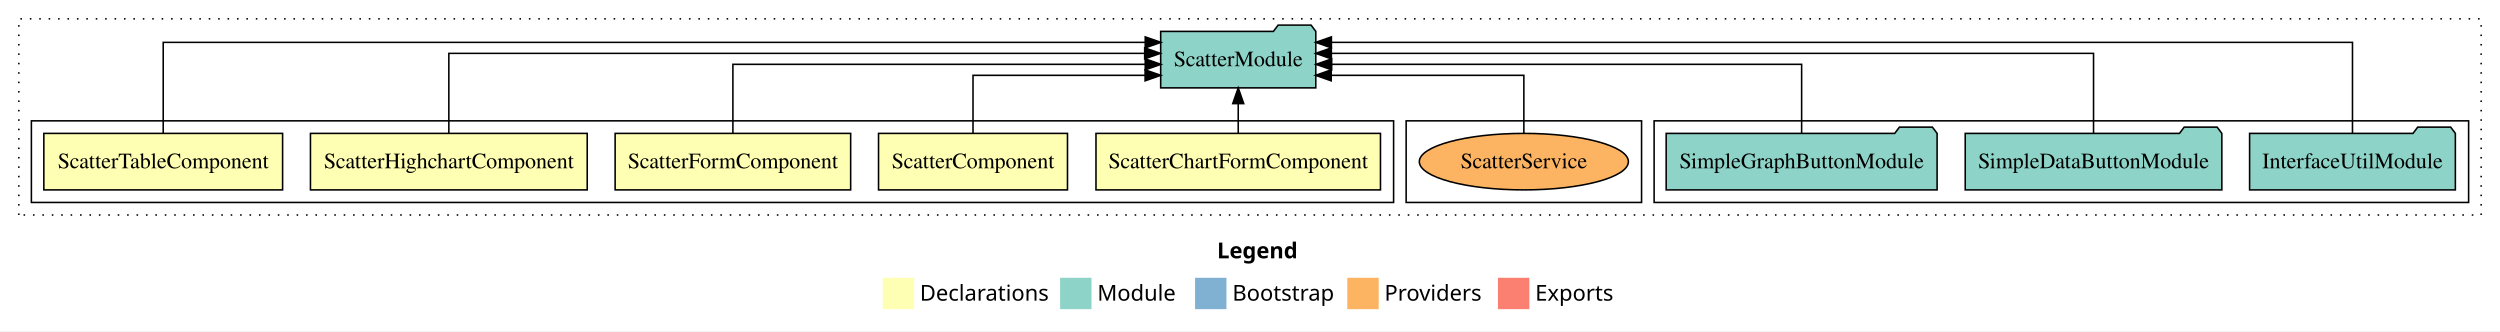
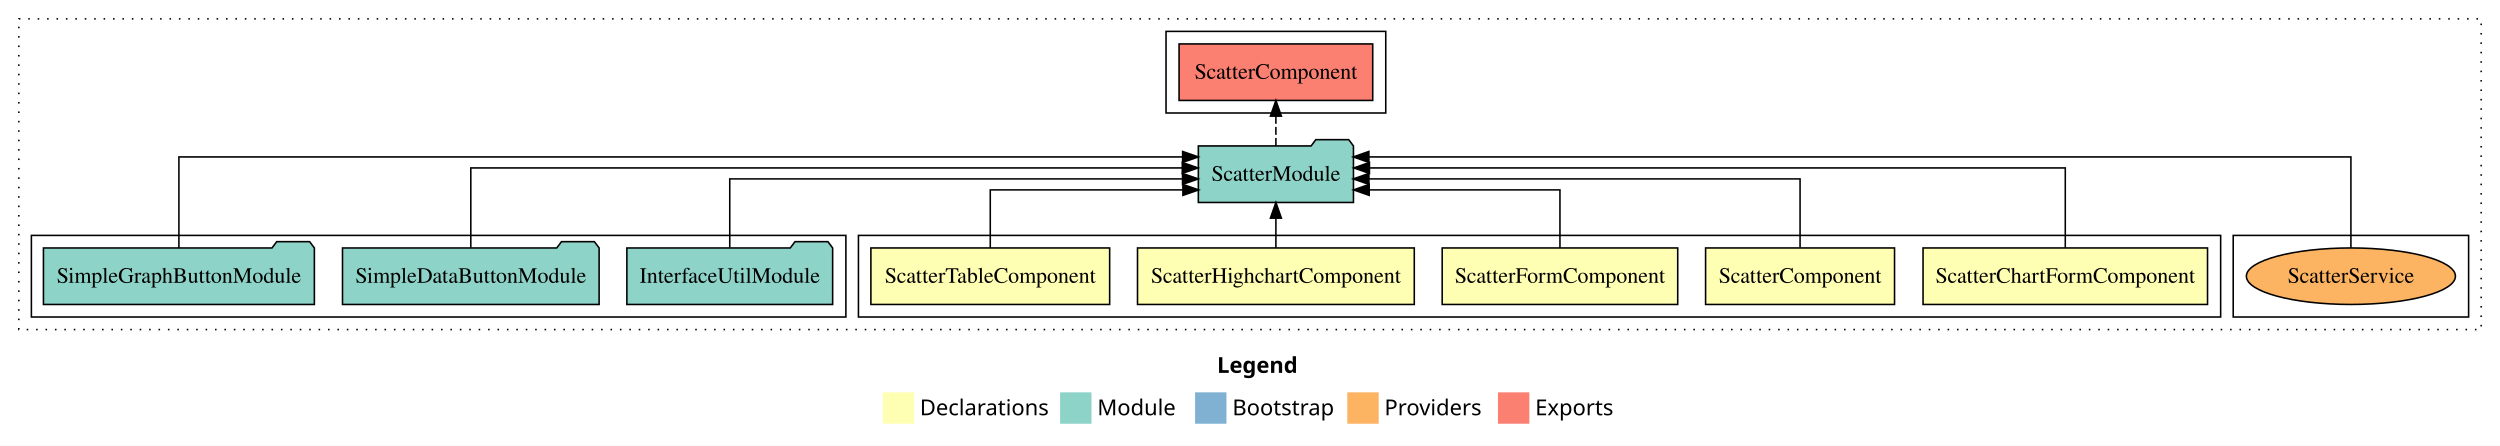
- <svg xmlns="http://www.w3.org/2000/svg" width="1593pt" height="211pt" viewBox="0.00 0.00 1593.00 211.00">
-   <g id="graph0" class="graph" transform="scale(1 1) rotate(0) translate(4 207)">
-     <polygon fill="white" stroke="transparent" points="-4,4 -4,-207 1589,-207 1589,4 -4,4" />
+ <svg xmlns="http://www.w3.org/2000/svg" width="1593pt" height="284pt" viewBox="0.00 0.00 1593.00 284.00">
+   <g id="graph0" class="graph" transform="scale(1 1) rotate(0) translate(4 280)">
+     <polygon fill="white" stroke="transparent" points="-4,4 -4,-280 1589,-280 1589,4 -4,4" />
    <text text-anchor="start" x="771.51" y="-42.4" font-family="Times-12" font-weight="bold" font-size="14.00">Legend</text>
    <polygon fill="#ffffb3" stroke="transparent" points="558.5,-10 558.5,-30 578.5,-30 578.5,-10 558.5,-10" />
    <text text-anchor="start" x="582.13" y="-15.4" font-family="Times-12" font-size="14.00">  Declarations</text>
    <polygon fill="#8dd3c7" stroke="transparent" points="671.5,-10 671.5,-30 691.5,-30 691.5,-10 671.5,-10" />
    <text text-anchor="start" x="695.23" y="-15.4" font-family="Times-12" font-size="14.00">  Module</text>
    <polygon fill="#80b1d3" stroke="transparent" points="757.5,-10 757.5,-30 777.5,-30 777.5,-10 757.5,-10" />
    <text text-anchor="start" x="781.28" y="-15.4" font-family="Times-12" font-size="14.00">  Bootstrap</text>
    <polygon fill="#fdb462" stroke="transparent" points="854.5,-10 854.5,-30 874.5,-30 874.5,-10 854.5,-10" />
    <text text-anchor="start" x="878.17" y="-15.4" font-family="Times-12" font-size="14.00">  Providers</text>
    <polygon fill="#fb8072" stroke="transparent" points="950.5,-10 950.5,-30 970.5,-30 970.5,-10 950.5,-10" />
    <text text-anchor="start" x="974.23" y="-15.4" font-family="Times-12" font-size="14.00">  Exports</text>
    <g id="clust1" class="cluster">
-       <polygon fill="none" stroke="black" stroke-dasharray="1,5" points="8,-70 8,-195 1577,-195 1577,-70 8,-70" />
+       <polygon fill="none" stroke="black" stroke-dasharray="1,5" points="8,-70 8,-268 1577,-268 1577,-70 8,-70" />
+     </g>
+     <g id="clust11" class="cluster">
+       <polygon fill="none" stroke="black" points="1419,-78 1419,-130 1569,-130 1569,-78 1419,-78" />
+     </g>
+     <g id="clust2" class="cluster">
+       <polygon fill="none" stroke="black" points="543,-78 543,-130 1411,-130 1411,-78 543,-78" />
+     </g>
+     <g id="clust9" class="cluster">
+       <polygon fill="none" stroke="black" points="739,-208 739,-260 879,-260 879,-208 739,-208" />
    </g>
    <g id="clust8" class="cluster">
-       <polygon fill="none" stroke="black" points="1050,-78 1050,-130 1569,-130 1569,-78 1050,-78" />
-     </g>
-     <g id="clust11" class="cluster">
-       <polygon fill="none" stroke="black" points="892,-78 892,-130 1042,-130 1042,-78 892,-78" />
-     </g>
-     <g id="clust2" class="cluster">
-       <polygon fill="none" stroke="black" points="16,-78 16,-130 884,-130 884,-78 16,-78" />
+       <polygon fill="none" stroke="black" points="16,-78 16,-130 535,-130 535,-78 16,-78" />
    </g>
    <g id="node1" class="node">
-       <polygon fill="#ffffb3" stroke="black" points="875.64,-122 694.36,-122 694.36,-86 875.64,-86 875.64,-122" />
-       <text text-anchor="middle" x="785" y="-99.8" font-family="Times,serif" font-size="14.00">ScatterChartFormComponent</text>
+       <polygon fill="#ffffb3" stroke="black" points="1402.64,-122 1221.36,-122 1221.36,-86 1402.64,-86 1402.64,-122" />
+       <text text-anchor="middle" x="1312" y="-99.8" font-family="Times,serif" font-size="14.00">ScatterChartFormComponent</text>
    </g>
    <g id="node6" class="node">
-       <polygon fill="#8dd3c7" stroke="black" points="834.42,-187 831.42,-191 810.42,-191 807.42,-187 735.58,-187 735.58,-151 834.42,-151 834.42,-187" />
-       <text text-anchor="middle" x="785" y="-164.8" font-family="Times,serif" font-size="14.00">ScatterModule</text>
+       <polygon fill="#8dd3c7" stroke="black" points="858.42,-187 855.42,-191 834.42,-191 831.42,-187 759.58,-187 759.58,-151 858.42,-151 858.42,-187" />
+       <text text-anchor="middle" x="809" y="-164.8" font-family="Times,serif" font-size="14.00">ScatterModule</text>
    </g>
    <g id="edge1" class="edge">
-       <path fill="none" stroke="black" d="M785,-122.11C785,-122.11 785,-140.99 785,-140.99" />
-       <polygon fill="black" stroke="black" points="781.5,-140.99 785,-150.99 788.5,-140.99 781.5,-140.99" />
+       <path fill="none" stroke="black" d="M1312,-122.13C1312,-142.57 1312,-173 1312,-173 1312,-173 868.61,-173 868.61,-173" />
+       <polygon fill="black" stroke="black" points="868.61,-169.5 858.61,-173 868.61,-176.5 868.61,-169.5" />
    </g>
    <g id="node2" class="node">
-       <polygon fill="#ffffb3" stroke="black" points="676.2,-122 555.8,-122 555.8,-86 676.2,-86 676.2,-122" />
-       <text text-anchor="middle" x="616" y="-99.8" font-family="Times,serif" font-size="14.00">ScatterComponent</text>
+       <polygon fill="#ffffb3" stroke="black" points="1203.2,-122 1082.8,-122 1082.8,-86 1203.2,-86 1203.2,-122" />
+       <text text-anchor="middle" x="1143" y="-99.8" font-family="Times,serif" font-size="14.00">ScatterComponent</text>
    </g>
    <g id="edge2" class="edge">
-       <path fill="none" stroke="black" d="M616,-122.01C616,-138.05 616,-159 616,-159 616,-159 725.66,-159 725.66,-159" />
-       <polygon fill="black" stroke="black" points="725.66,-162.5 735.66,-159 725.66,-155.5 725.66,-162.5" />
+       <path fill="none" stroke="black" d="M1143,-122.27C1143,-140.56 1143,-166 1143,-166 1143,-166 868.28,-166 868.28,-166" />
+       <polygon fill="black" stroke="black" points="868.28,-162.5 858.28,-166 868.28,-169.5 868.28,-162.5" />
    </g>
    <g id="node3" class="node">
-       <polygon fill="#ffffb3" stroke="black" points="538.04,-122 387.96,-122 387.96,-86 538.04,-86 538.04,-122" />
-       <text text-anchor="middle" x="463" y="-99.8" font-family="Times,serif" font-size="14.00">ScatterFormComponent</text>
+       <polygon fill="#ffffb3" stroke="black" points="1065.04,-122 914.96,-122 914.96,-86 1065.04,-86 1065.04,-122" />
+       <text text-anchor="middle" x="990" y="-99.8" font-family="Times,serif" font-size="14.00">ScatterFormComponent</text>
    </g>
    <g id="edge3" class="edge">
-       <path fill="none" stroke="black" d="M463,-122.27C463,-140.56 463,-166 463,-166 463,-166 725.74,-166 725.74,-166" />
-       <polygon fill="black" stroke="black" points="725.74,-169.5 735.74,-166 725.74,-162.5 725.74,-169.5" />
+       <path fill="none" stroke="black" d="M990,-122.01C990,-138.05 990,-159 990,-159 990,-159 868.46,-159 868.46,-159" />
+       <polygon fill="black" stroke="black" points="868.46,-155.5 858.46,-159 868.46,-162.5 868.46,-155.5" />
    </g>
    <g id="node4" class="node">
-       <polygon fill="#ffffb3" stroke="black" points="370.18,-122 193.82,-122 193.82,-86 370.18,-86 370.18,-122" />
-       <text text-anchor="middle" x="282" y="-99.8" font-family="Times,serif" font-size="14.00">ScatterHighchartComponent</text>
+       <polygon fill="#ffffb3" stroke="black" points="897.18,-122 720.82,-122 720.82,-86 897.18,-86 897.18,-122" />
+       <text text-anchor="middle" x="809" y="-99.8" font-family="Times,serif" font-size="14.00">ScatterHighchartComponent</text>
    </g>
    <g id="edge4" class="edge">
-       <path fill="none" stroke="black" d="M282,-122.13C282,-142.57 282,-173 282,-173 282,-173 725.39,-173 725.39,-173" />
-       <polygon fill="black" stroke="black" points="725.39,-176.5 735.39,-173 725.39,-169.5 725.39,-176.5" />
+       <path fill="none" stroke="black" d="M809,-122.11C809,-122.11 809,-140.99 809,-140.99" />
+       <polygon fill="black" stroke="black" points="805.5,-140.99 809,-150.99 812.5,-140.99 805.5,-140.99" />
    </g>
    <g id="node5" class="node">
-       <polygon fill="#ffffb3" stroke="black" points="176.07,-122 23.93,-122 23.93,-86 176.07,-86 176.07,-122" />
-       <text text-anchor="middle" x="100" y="-99.8" font-family="Times,serif" font-size="14.00">ScatterTableComponent</text>
+       <polygon fill="#ffffb3" stroke="black" points="703.07,-122 550.93,-122 550.93,-86 703.07,-86 703.07,-122" />
+       <text text-anchor="middle" x="627" y="-99.8" font-family="Times,serif" font-size="14.00">ScatterTableComponent</text>
    </g>
    <g id="edge5" class="edge">
-       <path fill="none" stroke="black" d="M100,-122.01C100,-144.49 100,-180 100,-180 100,-180 725.74,-180 725.74,-180" />
-       <polygon fill="black" stroke="black" points="725.74,-183.5 735.74,-180 725.74,-176.5 725.74,-183.5" />
+       <path fill="none" stroke="black" d="M627,-122.01C627,-138.05 627,-159 627,-159 627,-159 749.75,-159 749.75,-159" />
+       <polygon fill="black" stroke="black" points="749.75,-162.5 759.75,-159 749.75,-155.5 749.75,-162.5" />
+     </g>
+     <g id="node10" class="node">
+       <polygon fill="#fb8072" stroke="black" points="870.7,-252 747.3,-252 747.3,-216 870.7,-216 870.7,-252" />
+       <text text-anchor="middle" x="809" y="-229.8" font-family="Times,serif" font-size="14.00">ScatterComponent </text>
+     </g>
+     <g id="edge9" class="edge">
+       <path fill="none" stroke="black" stroke-dasharray="5,2" d="M809,-187.11C809,-187.11 809,-205.99 809,-205.99" />
+       <polygon fill="black" stroke="black" points="805.5,-205.99 809,-215.99 812.5,-205.99 805.5,-205.99" />
    </g>
    <g id="node7" class="node">
-       <polygon fill="#8dd3c7" stroke="black" points="1560.56,-122 1557.56,-126 1536.56,-126 1533.56,-122 1429.44,-122 1429.44,-86 1560.56,-86 1560.56,-122" />
-       <text text-anchor="middle" x="1495" y="-99.8" font-family="Times,serif" font-size="14.00">InterfaceUtilModule</text>
+       <polygon fill="#8dd3c7" stroke="black" points="526.56,-122 523.56,-126 502.56,-126 499.56,-122 395.44,-122 395.44,-86 526.56,-86 526.56,-122" />
+       <text text-anchor="middle" x="461" y="-99.8" font-family="Times,serif" font-size="14.00">InterfaceUtilModule</text>
    </g>
    <g id="edge6" class="edge">
-       <path fill="none" stroke="black" d="M1495,-122.01C1495,-144.49 1495,-180 1495,-180 1495,-180 844.36,-180 844.36,-180" />
-       <polygon fill="black" stroke="black" points="844.36,-176.5 834.36,-180 844.36,-183.5 844.36,-176.5" />
+       <path fill="none" stroke="black" d="M461,-122.27C461,-140.56 461,-166 461,-166 461,-166 749.51,-166 749.51,-166" />
+       <polygon fill="black" stroke="black" points="749.51,-169.5 759.51,-166 749.51,-162.5 749.51,-169.5" />
    </g>
    <g id="node8" class="node">
-       <polygon fill="#8dd3c7" stroke="black" points="1411.76,-122 1408.76,-126 1387.76,-126 1384.76,-122 1248.24,-122 1248.24,-86 1411.76,-86 1411.76,-122" />
-       <text text-anchor="middle" x="1330" y="-99.8" font-family="Times,serif" font-size="14.00">SimpleDataButtonModule</text>
+       <polygon fill="#8dd3c7" stroke="black" points="377.76,-122 374.76,-126 353.76,-126 350.76,-122 214.24,-122 214.24,-86 377.76,-86 377.76,-122" />
+       <text text-anchor="middle" x="296" y="-99.8" font-family="Times,serif" font-size="14.00">SimpleDataButtonModule</text>
    </g>
    <g id="edge7" class="edge">
-       <path fill="none" stroke="black" d="M1330,-122.13C1330,-142.57 1330,-173 1330,-173 1330,-173 844.33,-173 844.33,-173" />
-       <polygon fill="black" stroke="black" points="844.33,-169.5 834.33,-173 844.33,-176.5 844.33,-169.5" />
+       <path fill="none" stroke="black" d="M296,-122.13C296,-142.57 296,-173 296,-173 296,-173 749.35,-173 749.35,-173" />
+       <polygon fill="black" stroke="black" points="749.35,-176.5 759.35,-173 749.35,-169.5 749.35,-176.5" />
    </g>
    <g id="node9" class="node">
-       <polygon fill="#8dd3c7" stroke="black" points="1230.32,-122 1227.32,-126 1206.32,-126 1203.32,-122 1057.68,-122 1057.68,-86 1230.32,-86 1230.32,-122" />
-       <text text-anchor="middle" x="1144" y="-99.8" font-family="Times,serif" font-size="14.00">SimpleGraphButtonModule</text>
+       <polygon fill="#8dd3c7" stroke="black" points="196.32,-122 193.32,-126 172.32,-126 169.32,-122 23.68,-122 23.68,-86 196.32,-86 196.32,-122" />
+       <text text-anchor="middle" x="110" y="-99.8" font-family="Times,serif" font-size="14.00">SimpleGraphButtonModule</text>
    </g>
    <g id="edge8" class="edge">
-       <path fill="none" stroke="black" d="M1144,-122.27C1144,-140.56 1144,-166 1144,-166 1144,-166 844.54,-166 844.54,-166" />
-       <polygon fill="black" stroke="black" points="844.54,-162.5 834.54,-166 844.54,-169.5 844.54,-162.5" />
+       <path fill="none" stroke="black" d="M110,-122.01C110,-144.49 110,-180 110,-180 110,-180 749.57,-180 749.57,-180" />
+       <polygon fill="black" stroke="black" points="749.57,-183.5 759.57,-180 749.57,-176.5 749.57,-183.5" />
    </g>
-     <g id="node10" class="node">
-       <ellipse fill="#fdb462" stroke="black" cx="967" cy="-104" rx="66.61" ry="18" />
-       <text text-anchor="middle" x="967" y="-99.8" font-family="Times,serif" font-size="14.00">ScatterService</text>
+     <g id="node11" class="node">
+       <ellipse fill="#fdb462" stroke="black" cx="1494" cy="-104" rx="66.61" ry="18" />
+       <text text-anchor="middle" x="1494" y="-99.8" font-family="Times,serif" font-size="14.00">ScatterService</text>
    </g>
-     <g id="edge9" class="edge">
-       <path fill="none" stroke="black" d="M967,-122.01C967,-138.05 967,-159 967,-159 967,-159 844.25,-159 844.25,-159" />
-       <polygon fill="black" stroke="black" points="844.25,-155.5 834.25,-159 844.25,-162.5 844.25,-155.5" />
+     <g id="edge10" class="edge">
+       <path fill="none" stroke="black" d="M1494,-122.01C1494,-144.49 1494,-180 1494,-180 1494,-180 868.26,-180 868.26,-180" />
+       <polygon fill="black" stroke="black" points="868.26,-176.5 858.26,-180 868.26,-183.5 868.26,-176.5" />
    </g>
  </g>
</svg>
